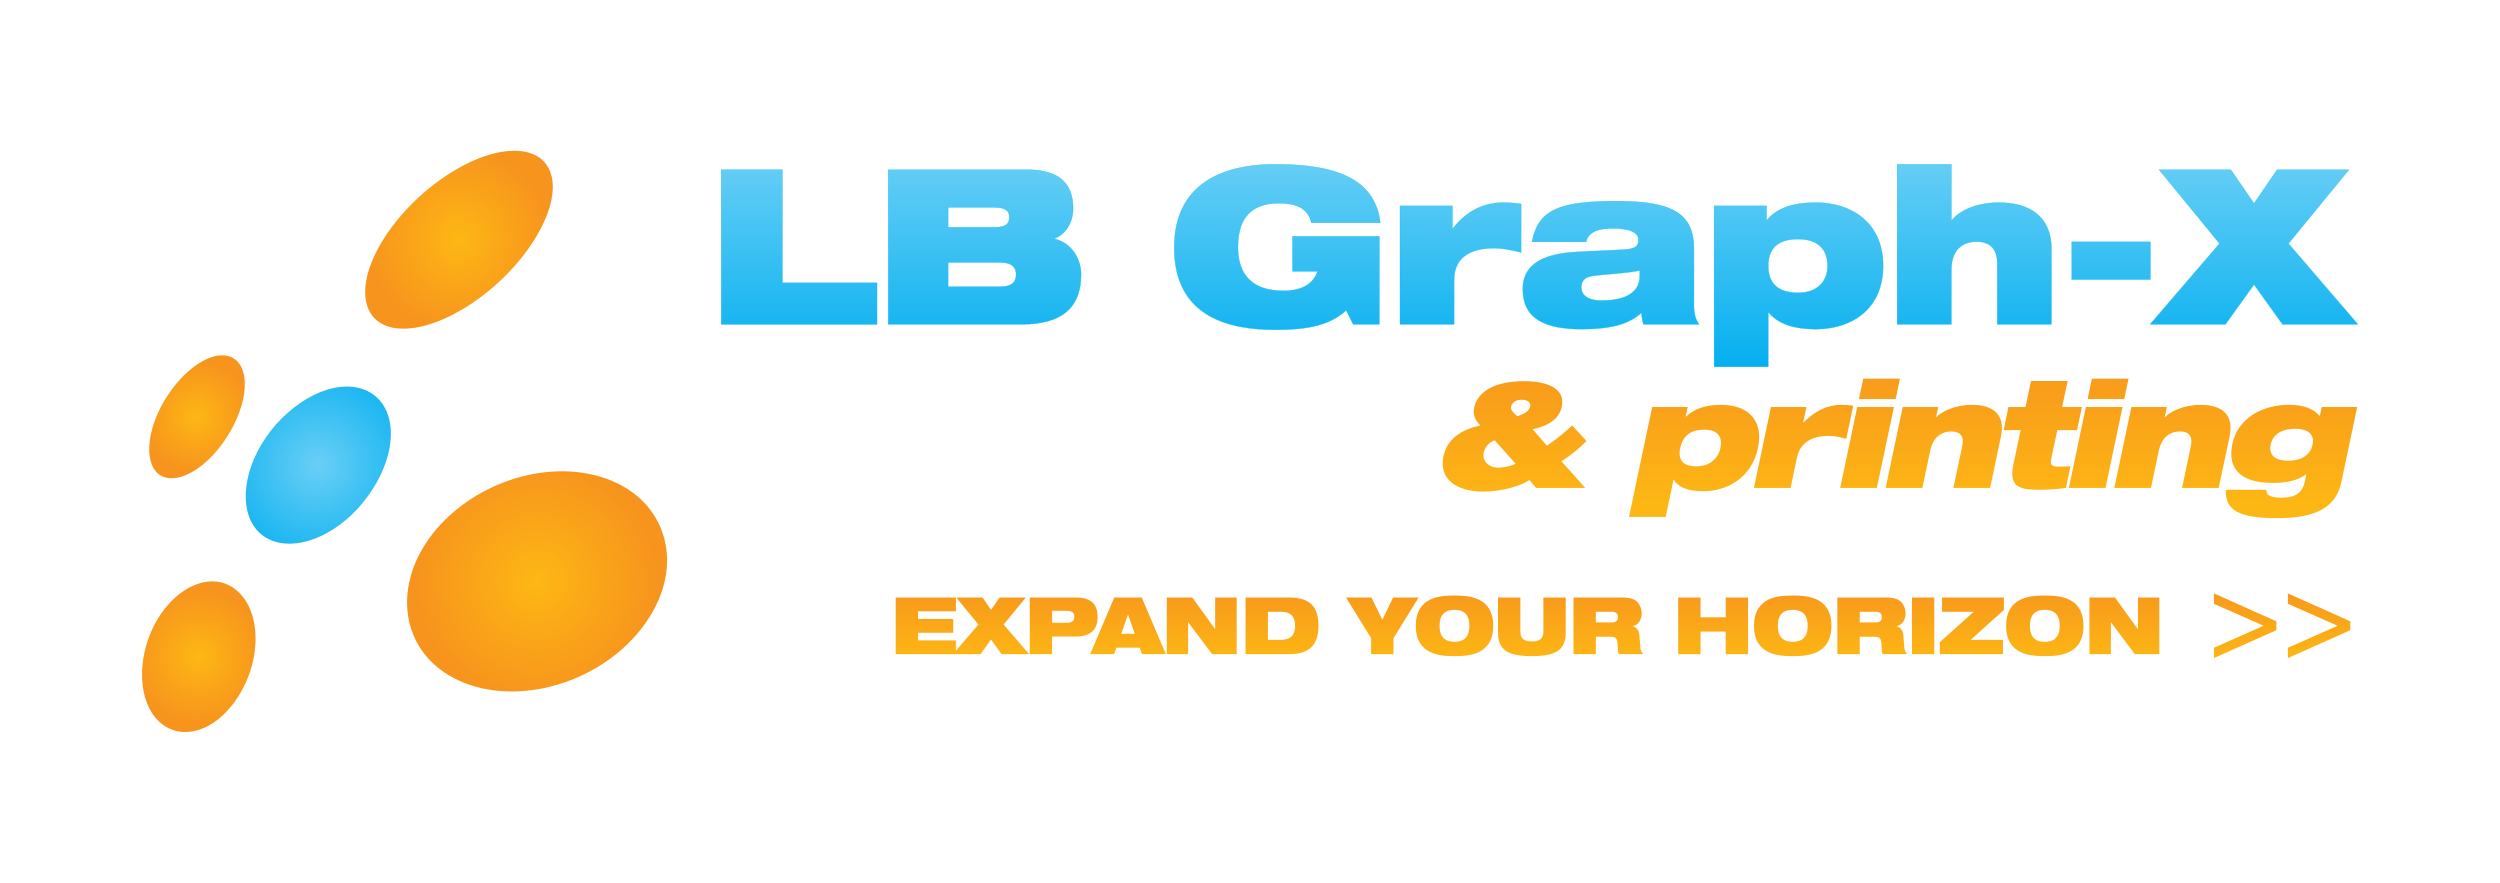
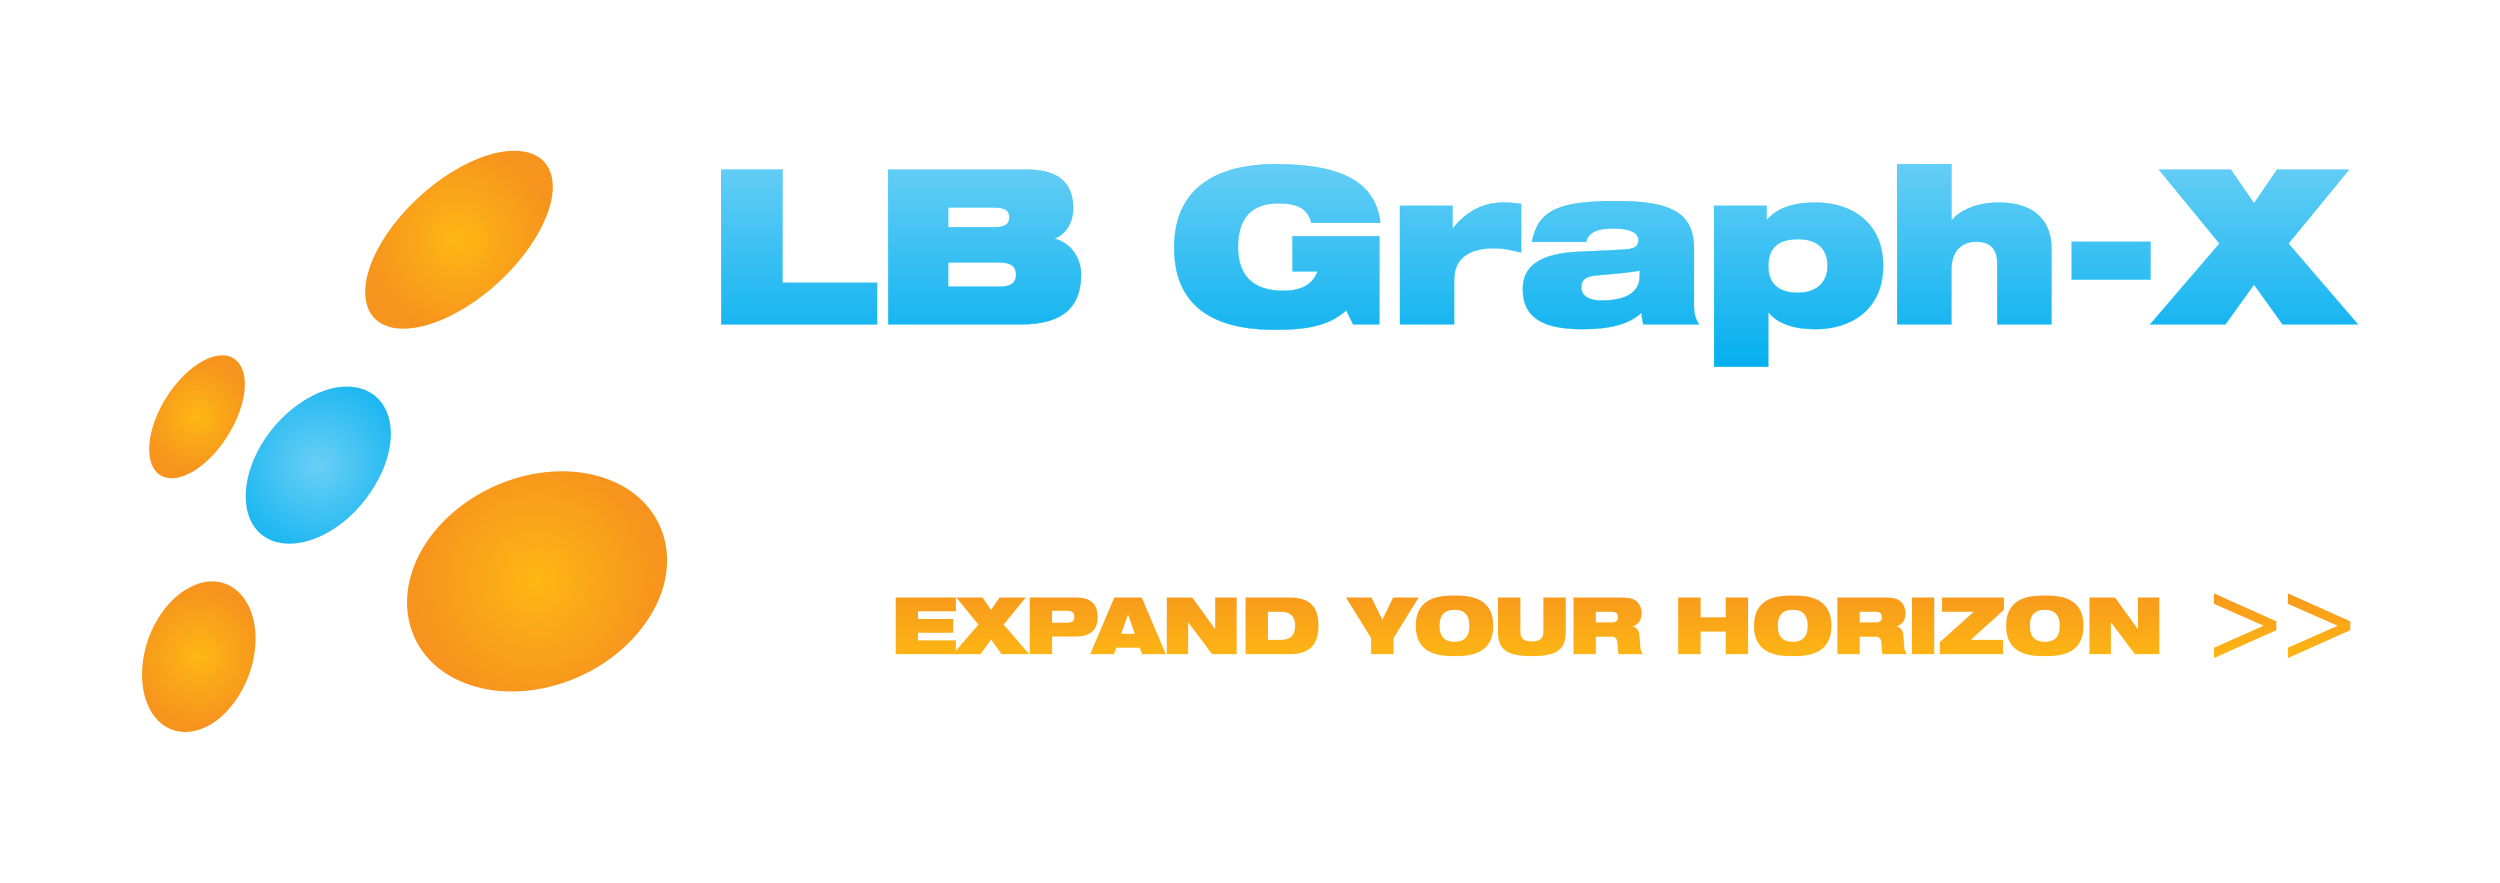
<svg xmlns="http://www.w3.org/2000/svg" id="Layer_1" x="0px" y="0px" width="821.757px" height="290.174px" viewBox="0 0 821.757 290.174" xml:space="preserve">
  <g>
    <radialGradient id="SVGID_1_" cx="104.62" cy="152.886" r="39.397" gradientUnits="userSpaceOnUse">
      <stop offset="0" style="stop-color:#6ACFF6" />
      <stop offset="1" style="stop-color:#00AEEF" />
    </radialGradient>
    <path fill="url(#SVGID_1_)" d="M117.926,127.52c11.852,2.891,14.278,18.278,4.398,33.519l0,0  c-9.533,14.711-25.469,21.261-34.847,15.708l0,0c-8.42-4.961-8.868-18.324-1.608-30.562l0,0  C93.361,133.556,107.365,124.947,117.926,127.52z" />
    <radialGradient id="SVGID_00000049922370513709143880000001966423184914022847_" cx="176.538" cy="191.104" r="39.597" gradientUnits="userSpaceOnUse">
      <stop offset="0" style="stop-color:#FDB714" />
      <stop offset="1" style="stop-color:#F7941D" />
    </radialGradient>
    <path fill="url(#SVGID_00000049922370513709143880000001966423184914022847_)" d="M195.33,156.158  c11.399,2.775,19.321,9.78,22.463,19.023l0,0c3.288,9.626,1.163,21.121-7.099,31.617l0,0  c-8.049,10.213-19.908,16.871-31.965,19.395l0,0c-11.233,2.326-22.393,0.973-31.03-4.127l0,0  c-15.476-9.135-18.142-28.101-7.407-43.974l0,0c5.503-8.17,13.811-14.668,23.17-18.691l0,0  C173.393,155.161,184.812,153.585,195.33,156.158z" />
    <radialGradient id="SVGID_00000036248875051008129930000000925582535905564550_" cx="64.759" cy="136.998" r="18.104" gradientUnits="userSpaceOnUse">
      <stop offset="0" style="stop-color:#FDB714" />
      <stop offset="1" style="stop-color:#F7941D" />
    </radialGradient>
    <path fill="url(#SVGID_00000036248875051008129930000000925582535905564550_)" d="M74.863,117.006  c7.087,1.739,7.608,13.115,0.749,24.975l0,0c-6.696,11.542-17.045,17.679-22.806,14.305l0,0  c-5.283-3.142-4.919-13.405,0.533-23.382l0,0C58.927,122.702,68.414,115.418,74.863,117.006z" />
    <radialGradient id="SVGID_00000098205279350323441920000014926253084690095024_" cx="150.875" cy="78.799" r="30.047" gradientUnits="userSpaceOnUse">
      <stop offset="0" style="stop-color:#FDB714" />
      <stop offset="1" style="stop-color:#F7941D" />
    </radialGradient>
    <path fill="url(#SVGID_00000098205279350323441920000014926253084690095024_)" d="M125.338,79.774  c4.304-7.28,10.685-14.131,17.686-19.463l0,0c7.373-5.576,15.623-9.634,22.976-10.55l0,0c16.191-2.032,20.975,11.539,9.093,29.906  l0,0c-5.804,8.926-14.159,16.62-22.664,21.751l0,0c-8.061,4.842-16.11,7.3-22.366,6.457l0,0  C118.621,106.325,116.883,93.98,125.338,79.774z" />
    <radialGradient id="SVGID_00000043432830876350377450000004513240095011436711_" cx="65.343" cy="215.859" r="21.919" gradientUnits="userSpaceOnUse">
      <stop offset="0" style="stop-color:#FDB714" />
      <stop offset="1" style="stop-color:#F7941D" />
    </radialGradient>
    <path fill="url(#SVGID_00000043432830876350377450000004513240095011436711_)" d="M51.72,203.638  c6.512-10.974,17.648-15.844,25.396-10.112l0,0c8.602,6.364,9.367,22.818,1.024,35.666l0,0  c-8.049,12.427-20.407,14.854-27.154,6.592l0,0C44.904,228.311,45.387,214.3,51.72,203.638z" />
-     <g>
-       <linearGradient id="SVGID_00000147182464116742534590000001952475888992822191_" gradientUnits="userSpaceOnUse" x1="497.844" y1="166.228" x2="497.844" y2="113.464">
-         <stop offset="0" style="stop-color:#FDB714" />
-         <stop offset="1" style="stop-color:#F7941D" />
-       </linearGradient>
-       <path fill="url(#SVGID_00000147182464116742534590000001952475888992822191_)" d="M502.736,157.812   c-3.168,2.048-9.335,3.779-15.209,3.779c-8.826,0-14.653-4.181-13.061-11.608c1.082-5.256,5.348-8.749,12.18-10.124   c-2.086-1.932-2.496-3.871-2.071-5.912c0.974-4.575,5.689-8.655,16.485-8.655c7.234,0,13.595,2.288,12.32,8.3   c-0.827,3.949-4.035,6.315-9.584,7.505l4.661,5.394c3.818-2.589,5.935-4.475,8.331-6.631l4.699,5.116   c-3.447,3.401-5.449,4.823-8.238,6.654l7.836,8.757h-16.152L502.736,157.812z M491.313,144.728   c-2.164,0.928-3.192,2.141-3.602,4.081c-0.572,2.674,1.561,4.907,4.753,4.907c2.11,0,4.729-0.673,5.712-1.299L491.313,144.728z    M498.717,136.799c2.411-0.811,3.911-1.546,4.274-3.3c0.255-1.213-0.95-2.102-2.775-2.102c-1.994,0-3.246,0.935-3.524,2.256   C496.476,134.658,497.264,135.547,498.717,136.799z" />
-       <linearGradient id="SVGID_00000105398402754788754660000001589946842159829666_" gradientUnits="userSpaceOnUse" x1="556.86" y1="166.229" x2="556.86" y2="113.463">
-         <stop offset="0" style="stop-color:#FDB714" />
-         <stop offset="1" style="stop-color:#F7941D" />
-       </linearGradient>
-       <path fill="url(#SVGID_00000105398402754788754660000001589946842159829666_)" d="M543.078,133.784h11.67l-0.68,3.161h0.123   c2.705-2.527,6.291-3.879,11.639-3.879c7.836,0,14.089,4.312,12.025,14.19c-2.102,9.869-10.178,14.205-17.976,14.205   c-4.946,0-8.153-1.205-9.683-3.741h-0.116l-2.559,12.196h-12.056L543.078,133.784z M557.669,153.283   c4.344,0,7.111-2.62,7.837-6.028c0.734-3.485-0.649-6.021-5.332-6.021c-4.645,0-7.088,2.241-7.883,6.021   C551.495,151.003,553.002,153.283,557.669,153.283z" />
-       <linearGradient id="SVGID_00000034807651539446447650000007619941610589886372_" gradientUnits="userSpaceOnUse" x1="592.846" y1="166.229" x2="592.846" y2="113.464">
-         <stop offset="0" style="stop-color:#FDB714" />
-         <stop offset="1" style="stop-color:#F7941D" />
-       </linearGradient>
-       <path fill="url(#SVGID_00000034807651539446447650000007619941610589886372_)" d="M582.122,133.784h11.67l-1.082,5.108h0.108   c3.995-4.134,8.3-5.827,12.458-5.827c1.298,0,2.627,0.101,3.895,0.271l-2.296,10.905c-2.009-0.541-3.709-0.965-5.835-0.965   c-4.289,0-9.166,1.398-10.379,7.133l-2.087,9.978h-12.056L582.122,133.784z" />
-       <linearGradient id="SVGID_00000020374433252038099720000016012985429049835404_" gradientUnits="userSpaceOnUse" x1="614.698" y1="166.229" x2="614.698" y2="113.464">
-         <stop offset="0" style="stop-color:#FDB714" />
-         <stop offset="1" style="stop-color:#F7941D" />
-       </linearGradient>
-       <path fill="url(#SVGID_00000020374433252038099720000016012985429049835404_)" d="M610.47,133.784h12.08l-5.626,26.602h-12.041   L610.47,133.784z M612.456,124.472h12.056l-1.414,6.701h-12.056L612.456,124.472z" />
-       <linearGradient id="SVGID_00000135651816579991341210000017990450175132756624_" gradientUnits="userSpaceOnUse" x1="638.927" y1="166.229" x2="638.927" y2="113.464">
-         <stop offset="0" style="stop-color:#FDB714" />
-         <stop offset="1" style="stop-color:#F7941D" />
-       </linearGradient>
-       <path fill="url(#SVGID_00000135651816579991341210000017990450175132756624_)" d="M625.425,133.784h11.678l-0.704,3.316h0.093   c1.615-1.716,5.974-4.035,11.755-4.035c6.646,0,11.036,3.007,9.467,10.41l-3.562,16.91H642.08l2.921-13.765   c0.711-3.346-0.773-4.807-3.617-4.807c-3.169,0-5.997,1.886-6.918,6.314l-2.573,12.258h-12.072L625.425,133.784z" />
-       <linearGradient id="SVGID_00000156587438361301638060000005758926881325140925_" gradientUnits="userSpaceOnUse" x1="671.471" y1="166.228" x2="671.471" y2="113.465">
-         <stop offset="0" style="stop-color:#FDB714" />
-         <stop offset="1" style="stop-color:#F7941D" />
-       </linearGradient>
-       <path fill="url(#SVGID_00000156587438361301638060000005758926881325140925_)" d="M660.18,133.784h5.611l1.792-8.547h12.057   l-1.809,8.547h6.508l-1.607,7.605h-6.485l-2.001,9.367c-0.503,2.48,0.48,2.627,3.076,2.627c0.958,0,2.087-0.062,3.238-0.101   l-1.492,7.103c-2.187,0.301-5.131,0.602-8.888,0.602c-7.326,0-9.823-1.453-8.3-8.686l2.311-10.912h-5.587L660.18,133.784z" />
-       <linearGradient id="SVGID_00000168794970782953722780000004370831811201634176_" gradientUnits="userSpaceOnUse" x1="689.849" y1="166.229" x2="689.849" y2="113.464">
-         <stop offset="0" style="stop-color:#FDB714" />
-         <stop offset="1" style="stop-color:#F7941D" />
-       </linearGradient>
-       <path fill="url(#SVGID_00000168794970782953722780000004370831811201634176_)" d="M685.629,133.784h12.056l-5.603,26.602h-12.041   L685.629,133.784z M687.616,124.472h12.041l-1.415,6.701h-12.048L687.616,124.472z" />
-       <linearGradient id="SVGID_00000060741465288362954680000006534460912583105711_" gradientUnits="userSpaceOnUse" x1="714.081" y1="166.229" x2="714.081" y2="113.464">
-         <stop offset="0" style="stop-color:#FDB714" />
-         <stop offset="1" style="stop-color:#F7941D" />
-       </linearGradient>
-       <path fill="url(#SVGID_00000060741465288362954680000006534460912583105711_)" d="M700.599,133.784h11.662l-0.711,3.316h0.101   c1.607-1.716,5.966-4.035,11.74-4.035c6.67,0,11.044,3.007,9.482,10.41l-3.586,16.91h-12.041l2.898-13.765   c0.704-3.346-0.765-4.807-3.602-4.807c-3.192,0-5.989,1.886-6.932,6.314l-2.581,12.258h-12.056L700.599,133.784z" />
-       <linearGradient id="SVGID_00000169531416487404326550000002331427033338879652_" gradientUnits="userSpaceOnUse" x1="753.228" y1="166.228" x2="753.228" y2="113.464">
-         <stop offset="0" style="stop-color:#FDB714" />
-         <stop offset="1" style="stop-color:#F7941D" />
-       </linearGradient>
-       <path fill="url(#SVGID_00000169531416487404326550000002331427033338879652_)" d="M758.098,155.865   c-2.844,2.156-6.739,2.867-11.044,2.867c-10.364,0-15.016-4.475-13.269-12.845c1.777-8.347,9.706-12.821,18.671-12.821   c4.823,0,8.162,1.353,10.062,3.733l0.634-3.014h11.67l-5.225,24.708c-1.777,8.517-8.795,11.824-20.843,11.824   c-13.162,0-17.374-2.689-17.111-9.328h13.301c0,0.858,0.309,1.492,1.067,1.933c0.788,0.448,2.04,0.672,3.872,0.672   c4.923,0,6.994-1.8,7.752-5.433L758.098,155.865z M754.304,140.941c-4.953,0-7.342,2.427-7.937,5.202   c-0.603,2.859,0.788,5.294,5.734,5.294c5.116,0,7.466-2.434,8.053-5.294C760.742,143.368,759.428,140.941,754.304,140.941z" />
-     </g>
    <g>
      <linearGradient id="SVGID_00000017488593418193190570000013661631213339942558_" gradientUnits="userSpaceOnUse" x1="262.679" y1="50.498" x2="262.679" y2="123.348">
        <stop offset="0" style="stop-color:#6ACFF6" />
        <stop offset="1" style="stop-color:#00AEEF" />
      </linearGradient>
      <path fill="url(#SVGID_00000017488593418193190570000013661631213339942558_)" stroke="#00BCF2" stroke-width="0.1" d="   M237.079,55.79h20.101v37.173h31.099v13.672h-51.201V55.79z" />
      <linearGradient id="SVGID_00000003803858753795357380000017586580225519551154_" gradientUnits="userSpaceOnUse" x1="323.66" y1="50.498" x2="323.66" y2="123.348">
        <stop offset="0" style="stop-color:#6ACFF6" />
        <stop offset="1" style="stop-color:#00AEEF" />
      </linearGradient>
      <path fill="url(#SVGID_00000003803858753795357380000017586580225519551154_)" stroke="#00BCF2" stroke-width="0.1" d="   M291.966,55.79h45.737c10.379,0,15.025,4.544,15.025,12.674c0,4.482-2.21,8.393-6.044,9.908v0.146   c6.538,1.701,8.671,7.806,8.671,11.585c0,9.985-4.993,16.531-19.862,16.531h-43.526V55.79z M311.643,74.732h15.163   c4.065,0,4.977-1.353,4.977-3.346c0-1.855-0.912-3.208-4.977-3.208h-15.163V74.732z M311.643,94.231h17.149   c3.996,0,5.202-1.701,5.202-3.973c0-2.225-1.206-3.988-5.202-3.988h-17.149V94.231z" />
      <linearGradient id="SVGID_00000168115128126847053750000005751458253871510400_" gradientUnits="userSpaceOnUse" x1="419.841" y1="50.501" x2="419.841" y2="123.344">
        <stop offset="0" style="stop-color:#6ACFF6" />
        <stop offset="1" style="stop-color:#00AEEF" />
      </linearGradient>
      <path fill="url(#SVGID_00000168115128126847053750000005751458253871510400_)" stroke="#00BCF2" stroke-width="0.1" d="   M424.856,77.66h28.549v28.974h-8.602l-2.28-4.63c-5.193,4.63-11.747,6.399-23.285,6.399c-14.097,0-33.264-3.477-33.264-26.972   c0-22.305,17.814-27.436,33.194-27.436c22.358,0,32.969,6.136,34.538,19.243h-22.652c-0.571-2.642-2.071-4.281-3.902-5.193   c-1.94-0.928-4.213-1.237-6.848-1.237c-8.192,0-13.394,4.065-13.394,14.399c0,9.398,4.993,14.383,14.963,14.383   c6.546,0,9.831-2.566,11.252-6.407h-8.269V77.66z" />
      <linearGradient id="SVGID_00000029040462853432350510000012375846020433449904_" gradientUnits="userSpaceOnUse" x1="480.084" y1="50.499" x2="480.084" y2="123.348">
        <stop offset="0" style="stop-color:#6ACFF6" />
        <stop offset="1" style="stop-color:#00AEEF" />
      </linearGradient>
      <path fill="url(#SVGID_00000029040462853432350510000012375846020433449904_)" stroke="#00BCF2" stroke-width="0.1" d="   M460.183,67.668h17.234v7.489h0.131c4.638-6.043,10.465-8.555,16.593-8.555c1.925,0,3.903,0.154,5.843,0.44v15.936   c-3.138-0.772-5.765-1.406-8.903-1.406c-6.33,0-13.115,2.055-13.115,10.464v14.6h-17.783V67.668z" />
      <linearGradient id="SVGID_00000163794587323894053840000005024641262124581518_" gradientUnits="userSpaceOnUse" x1="529.504" y1="50.5" x2="529.504" y2="123.347">
        <stop offset="0" style="stop-color:#6ACFF6" />
        <stop offset="1" style="stop-color:#00AEEF" />
      </linearGradient>
      <path fill="url(#SVGID_00000163794587323894053840000005024641262124581518_)" stroke="#00BCF2" stroke-width="0.1" d="   M503.548,79.5c1.066-5.333,3.276-8.625,7.682-10.681c4.359-2.01,10.827-2.705,20.233-2.705c18.169,0,25.342,4.057,25.342,15.665   v18.788c0,2.983,0.796,4.776,1.654,6.067h-18.239c-0.356-1.144-0.572-2.434-0.642-3.856c-3.996,3.709-10.039,5.417-19.506,5.417   c-11.979,0-19.522-3.2-19.522-13.177c0-7.126,5.062-11.67,18.231-12.242l15.032-0.726c3.571-0.201,4.776-1.059,4.776-3.184   c0-2.566-3.215-3.787-8.269-3.787c-4.065,0-8.123,0.649-8.973,4.421H503.548z M538.998,88.898   c-2.984,0.649-8.045,1.074-14.368,1.638c-3.284,0.294-4.853,1.36-4.853,3.841c0,2.713,2.217,4.414,6.623,4.414   c5.981,0,12.597-1.5,12.597-8.185V88.898z" />
      <linearGradient id="SVGID_00000168818134728804262110000001555871694506010515_" gradientUnits="userSpaceOnUse" x1="591.211" y1="50.5" x2="591.211" y2="123.345">
        <stop offset="0" style="stop-color:#6ACFF6" />
        <stop offset="1" style="stop-color:#00AEEF" />
      </linearGradient>
      <path fill="url(#SVGID_00000168818134728804262110000001555871694506010515_)" stroke="#00BCF2" stroke-width="0.1" d="   M563.435,67.668h17.234v4.645h0.147c3.199-3.71,8.099-5.711,16.028-5.711c11.508,0,22.142,6.345,22.142,20.797   c0,14.46-10.635,20.797-22.142,20.797c-7.288,0-12.404-1.777-15.48-5.479h-0.131v17.86h-17.798V67.668z M591.064,96.24   c6.406,0,9.668-3.849,9.668-8.841c0-5.124-2.829-8.811-9.738-8.811c-6.84,0-9.761,3.261-9.761,8.811   C581.234,92.886,584.155,96.24,591.064,96.24z" />
      <linearGradient id="SVGID_00000022561878513883264150000007146367170515493290_" gradientUnits="userSpaceOnUse" x1="648.962" y1="50.501" x2="648.962" y2="123.347">
        <stop offset="0" style="stop-color:#6ACFF6" />
        <stop offset="1" style="stop-color:#00AEEF" />
      </linearGradient>
      <path fill="url(#SVGID_00000022561878513883264150000007146367170515493290_)" stroke="#00BCF2" stroke-width="0.1" d="   M623.609,53.996h17.814v18.533h0.123c1.708-2.496,6.994-5.928,15.534-5.928c9.831,0,17.234,4.428,17.234,15.248v24.786h-17.806   V86.471c0-4.899-2.635-7.04-6.832-7.04c-4.706,0-8.253,2.775-8.253,9.251v17.953h-17.814V53.996z" />
      <linearGradient id="SVGID_00000165208550546201974050000008324557089668317848_" gradientUnits="userSpaceOnUse" x1="693.925" y1="50.478" x2="693.925" y2="123.376">
        <stop offset="0" style="stop-color:#6ACFF6" />
        <stop offset="1" style="stop-color:#00AEEF" />
      </linearGradient>
      <path fill="url(#SVGID_00000165208550546201974050000008324557089668317848_)" stroke="#00BCF2" stroke-width="0.1" d="M681,79.5   h25.852v12.396H681V79.5z" />
      <linearGradient id="SVGID_00000069395366577112943330000012746998599986571168_" gradientUnits="userSpaceOnUse" x1="740.895" y1="50.498" x2="740.895" y2="123.348">
        <stop offset="0" style="stop-color:#6ACFF6" />
        <stop offset="1" style="stop-color:#00AEEF" />
      </linearGradient>
      <path fill="url(#SVGID_00000069395366577112943330000012746998599986571168_)" stroke="#00BCF2" stroke-width="0.1" d="   M729.566,80.057L709.703,55.79h23.572l7.62,11.098l7.612-11.098h23.579L752.21,80.057l22.861,26.578h-24.778l-9.398-13.116   l-9.398,13.116H706.72L729.566,80.057z" />
    </g>
    <g>
      <g>
        <linearGradient id="SVGID_00000056411946610433582620000000236099695659587512_" gradientUnits="userSpaceOnUse" x1="737.985" y1="217" x2="737.985" y2="191.274">
          <stop offset="0" style="stop-color:#FDB714" />
          <stop offset="1" style="stop-color:#F7941D" />
        </linearGradient>
        <path fill="url(#SVGID_00000056411946610433582620000000236099695659587512_)" d="M727.726,198.483v-3.424l20.519,9.17v2.91    l-20.519,9.166v-3.397l16.346-7.218L727.726,198.483z" />
        <linearGradient id="SVGID_00000171692532252843631960000002423661858466941362_" gradientUnits="userSpaceOnUse" x1="762.295" y1="217" x2="762.295" y2="191.274">
          <stop offset="0" style="stop-color:#FDB714" />
          <stop offset="1" style="stop-color:#F7941D" />
        </linearGradient>
        <path fill="url(#SVGID_00000171692532252843631960000002423661858466941362_)" d="M752.04,198.483v-3.424l20.511,9.17v2.91    l-20.511,9.166v-3.397l16.337-7.218L752.04,198.483z" />
      </g>
      <g>
        <linearGradient id="SVGID_00000087383753094221182980000018430275349071328647_" gradientUnits="userSpaceOnUse" x1="304.312" y1="217.003" x2="304.312" y2="191.274">
          <stop offset="0" style="stop-color:#FDB714" />
          <stop offset="1" style="stop-color:#F7941D" />
        </linearGradient>
        <path fill="url(#SVGID_00000087383753094221182980000018430275349071328647_)" d="M294.42,196.408h19.785v4.533h-12.443v2.512    h11.569v4.536h-11.569v2.508h12.443v4.521H294.42V196.408z" />
        <linearGradient id="SVGID_00000178193253632978519080000017708456877494593977_" gradientUnits="userSpaceOnUse" x1="325.763" y1="217.003" x2="325.763" y2="191.274">
          <stop offset="0" style="stop-color:#FDB714" />
          <stop offset="1" style="stop-color:#F7941D" />
        </linearGradient>
        <path fill="url(#SVGID_00000178193253632978519080000017708456877494593977_)" d="M321.608,205.3l-7.28-8.892h8.644l2.783,4.073    l2.798-4.073h8.621l-7.272,8.892l8.382,9.718h-9.081l-3.447-4.792l-3.443,4.792h-9.069L321.608,205.3z" />
        <linearGradient id="SVGID_00000119095070925648810620000017588929057829083317_" gradientUnits="userSpaceOnUse" x1="349.639" y1="217.003" x2="349.639" y2="191.274">
          <stop offset="0" style="stop-color:#FDB714" />
          <stop offset="1" style="stop-color:#F7941D" />
        </linearGradient>
        <path fill="url(#SVGID_00000119095070925648810620000017588929057829083317_)" d="M338.487,196.408h15.171    c5.198,0,7.134,2.334,7.134,6.5c0,3.571-1.862,6.318-7.087,6.318h-7.879v5.792h-7.339V196.408z M345.826,204.701h4.737    c1.871,0,2.57-0.584,2.57-1.933c0-1.414-0.699-1.986-2.57-1.986h-4.737V204.701z" />
        <linearGradient id="SVGID_00000146458096970254339360000008627418533775623827_" gradientUnits="userSpaceOnUse" x1="370.781" y1="217.003" x2="370.781" y2="191.274">
          <stop offset="0" style="stop-color:#FDB714" />
          <stop offset="1" style="stop-color:#F7941D" />
        </linearGradient>
        <path fill="url(#SVGID_00000146458096970254339360000008627418533775623827_)" d="M366.271,196.408h9.019l7.93,18.61h-7.813    l-0.8-2.133h-7.647l-0.784,2.133h-7.833L366.271,196.408z M370.807,202.042h-0.05l-2.187,6.295h4.436L370.807,202.042z" />
        <linearGradient id="SVGID_00000132073979613796846490000007988158036531170230_" gradientUnits="userSpaceOnUse" x1="395.009" y1="217.003" x2="395.009" y2="191.274">
          <stop offset="0" style="stop-color:#FDB714" />
          <stop offset="1" style="stop-color:#F7941D" />
        </linearGradient>
        <path fill="url(#SVGID_00000132073979613796846490000007988158036531170230_)" d="M383.525,196.408h8.381l7.466,10.333h0.062    v-10.333h7.06v18.61h-8.072l-7.833-10.43h-0.046v10.43h-7.017V196.408z" />
        <linearGradient id="SVGID_00000169544916490237378710000002560494177184574391_" gradientUnits="userSpaceOnUse" x1="421.398" y1="217.003" x2="421.398" y2="191.274">
          <stop offset="0" style="stop-color:#FDB714" />
          <stop offset="1" style="stop-color:#F7941D" />
        </linearGradient>
        <path fill="url(#SVGID_00000169544916490237378710000002560494177184574391_)" d="M409.415,196.408h14.313    c6.33,0,9.653,2.446,9.653,9.309c0,6.542-3.3,9.301-9.483,9.301h-14.483V196.408z M416.765,210.323h4.212    c3.385,0,4.729-1.646,4.729-4.606c0-2.949-1.345-4.626-4.729-4.626h-4.212V210.323z" />
        <linearGradient id="SVGID_00000096770708831077468040000013446999909773348779_" gradientUnits="userSpaceOnUse" x1="454.367" y1="217.003" x2="454.367" y2="191.274">
          <stop offset="0" style="stop-color:#FDB714" />
          <stop offset="1" style="stop-color:#F7941D" />
        </linearGradient>
        <path fill="url(#SVGID_00000096770708831077468040000013446999909773348779_)" d="M450.693,209.774l-8.262-13.367h8.386    l3.563,7.308l3.54-7.308h8.385l-8.253,13.367v5.244h-7.358V209.774z" />
        <linearGradient id="SVGID_00000001640093998840544390000014577562748749888946_" gradientUnits="userSpaceOnUse" x1="478.101" y1="217.002" x2="478.101" y2="191.279">
          <stop offset="0" style="stop-color:#FDB714" />
          <stop offset="1" style="stop-color:#F7941D" />
        </linearGradient>
        <path fill="url(#SVGID_00000001640093998840544390000014577562748749888946_)" d="M478.105,195.759    c4.452,0,12.722,0.301,12.722,9.958c0,9.653-8.27,9.954-12.722,9.954c-4.459,0-12.729-0.301-12.729-9.954    C465.376,196.06,473.646,195.759,478.105,195.759z M478.105,210.973c2.999,0,4.885-1.484,4.885-5.256    c0-3.787-1.886-5.275-4.885-5.275c-2.999,0-4.922,1.488-4.922,5.275C473.183,209.489,475.107,210.973,478.105,210.973z" />
        <linearGradient id="SVGID_00000165222415092392513920000007821486297269762711_" gradientUnits="userSpaceOnUse" x1="503.524" y1="217.003" x2="503.524" y2="191.274">
          <stop offset="0" style="stop-color:#FDB714" />
          <stop offset="1" style="stop-color:#F7941D" />
        </linearGradient>
        <path fill="url(#SVGID_00000165222415092392513920000007821486297269762711_)" d="M492.395,196.408h7.358v11.257    c0,2.395,1.383,3.173,3.756,3.173c2.411,0,3.803-0.777,3.803-3.173v-11.257h7.342v11.542c0,5.931-3.555,7.721-11.144,7.721    c-7.543,0-11.113-1.789-11.113-7.721V196.408z" />
        <linearGradient id="SVGID_00000027586931411809729870000015729044638642221235_" gradientUnits="userSpaceOnUse" x1="528.665" y1="217.003" x2="528.665" y2="191.274">
          <stop offset="0" style="stop-color:#FDB714" />
          <stop offset="1" style="stop-color:#F7941D" />
        </linearGradient>
        <path fill="url(#SVGID_00000027586931411809729870000015729044638642221235_)" d="M517.211,196.408h15.488    c2.118,0,3.393,0.178,4.413,0.677c1.383,0.665,2.52,2.484,2.52,4.509c0,1.735-0.727,3.632-2.868,4.236v0.077    c1.098,0.298,1.978,1.244,2.11,2.856l0.317,4.073c0.07,0.823,0.441,1.623,0.927,2.183h-8.045    c-0.256-0.549-0.256-1.36-0.402-3.509c-0.062-1.387-0.533-2.221-1.901-2.221h-5.217v5.73h-7.343V196.408z M524.553,204.589h5.217    c1.453,0,2.047-0.572,2.047-1.735c0-1.422-0.927-1.762-2.141-1.762h-5.123V204.589z" />
        <linearGradient id="SVGID_00000181061339132269717600000010178582581695995010_" gradientUnits="userSpaceOnUse" x1="563.114" y1="217.003" x2="563.114" y2="191.274">
          <stop offset="0" style="stop-color:#FDB714" />
          <stop offset="1" style="stop-color:#F7941D" />
        </linearGradient>
        <path fill="url(#SVGID_00000181061339132269717600000010178582581695995010_)" d="M567.253,207.603h-8.269v7.415h-7.358v-18.61    h7.358v6.5h8.269v-6.5h7.35v18.61h-7.35V207.603z" />
        <linearGradient id="SVGID_00000119092400534467548420000008482749648541408391_" gradientUnits="userSpaceOnUse" x1="589.271" y1="217.002" x2="589.271" y2="191.279">
          <stop offset="0" style="stop-color:#FDB714" />
          <stop offset="1" style="stop-color:#F7941D" />
        </linearGradient>
        <path fill="url(#SVGID_00000119092400534467548420000008482749648541408391_)" d="M589.271,195.759    c4.467,0,12.721,0.301,12.721,9.958c0,9.653-8.253,9.954-12.721,9.954c-4.452,0-12.721-0.301-12.721-9.954    C576.55,196.06,584.819,195.759,589.271,195.759z M589.271,210.973c2.991,0,4.923-1.484,4.923-5.256    c0-3.787-1.933-5.275-4.923-5.275c-3.007,0-4.9,1.488-4.9,5.275C584.371,209.489,586.264,210.973,589.271,210.973z" />
        <linearGradient id="SVGID_00000162352801961105421250000002673696383789003957_" gradientUnits="userSpaceOnUse" x1="615.389" y1="217.003" x2="615.389" y2="191.274">
          <stop offset="0" style="stop-color:#FDB714" />
          <stop offset="1" style="stop-color:#F7941D" />
        </linearGradient>
        <path fill="url(#SVGID_00000162352801961105421250000002673696383789003957_)" d="M603.947,196.408h15.495    c2.11,0,3.393,0.178,4.406,0.677c1.398,0.665,2.519,2.484,2.519,4.509c0,1.735-0.727,3.632-2.859,4.236v0.077    c1.105,0.298,1.979,1.244,2.125,2.856l0.302,4.073c0.07,0.823,0.433,1.623,0.897,2.183h-7.999    c-0.271-0.549-0.271-1.36-0.402-3.509c-0.078-1.387-0.556-2.221-1.917-2.221h-5.217v5.73h-7.35V196.408z M611.297,204.589h5.217    c1.437,0,2.048-0.572,2.048-1.735c0-1.422-0.92-1.762-2.133-1.762h-5.132V204.589z" />
        <linearGradient id="SVGID_00000010279145327166706710000010960290679913781906_" gradientUnits="userSpaceOnUse" x1="632.129" y1="217.003" x2="632.129" y2="191.274">
          <stop offset="0" style="stop-color:#FDB714" />
          <stop offset="1" style="stop-color:#F7941D" />
        </linearGradient>
        <path fill="url(#SVGID_00000010279145327166706710000010960290679913781906_)" d="M628.462,196.408h7.334v18.61h-7.334V196.408z" />
        <linearGradient id="SVGID_00000075124986095740802460000000914114810881735849_" gradientUnits="userSpaceOnUse" x1="648.154" y1="217.003" x2="648.154" y2="191.274">
          <stop offset="0" style="stop-color:#FDB714" />
          <stop offset="1" style="stop-color:#F7941D" />
        </linearGradient>
        <path fill="url(#SVGID_00000075124986095740802460000000914114810881735849_)" d="M637.62,211.084l11.144-9.993h-10.403v-4.683    h20.326v4.073l-10.912,9.842h10.611v4.695H637.62V211.084z" />
        <linearGradient id="SVGID_00000093873928241316691310000000570960380853441958_" gradientUnits="userSpaceOnUse" x1="672.136" y1="217.002" x2="672.136" y2="191.279">
          <stop offset="0" style="stop-color:#FDB714" />
          <stop offset="1" style="stop-color:#F7941D" />
        </linearGradient>
        <path fill="url(#SVGID_00000093873928241316691310000000570960380853441958_)" d="M672.127,195.759    c4.467,0,12.722,0.301,12.722,9.958c0,9.653-8.254,9.954-12.722,9.954c-4.452,0-12.705-0.301-12.705-9.954    C659.422,196.06,667.676,195.759,672.127,195.759z M672.127,210.973c2.999,0,4.915-1.484,4.915-5.256    c0-3.787-1.917-5.275-4.915-5.275c-3.006,0-4.9,1.488-4.9,5.275C667.228,209.489,669.122,210.973,672.127,210.973z" />
        <linearGradient id="SVGID_00000173157325591782394660000008107709087191420551_" gradientUnits="userSpaceOnUse" x1="698.292" y1="217.003" x2="698.292" y2="191.274">
          <stop offset="0" style="stop-color:#FDB714" />
          <stop offset="1" style="stop-color:#F7941D" />
        </linearGradient>
        <path fill="url(#SVGID_00000173157325591782394660000008107709087191420551_)" d="M686.812,196.408h8.401l7.443,10.333h0.093    v-10.333h7.025v18.61h-8.038l-7.836-10.43h-0.046v10.43h-7.041V196.408z" />
      </g>
    </g>
  </g>
</svg>
